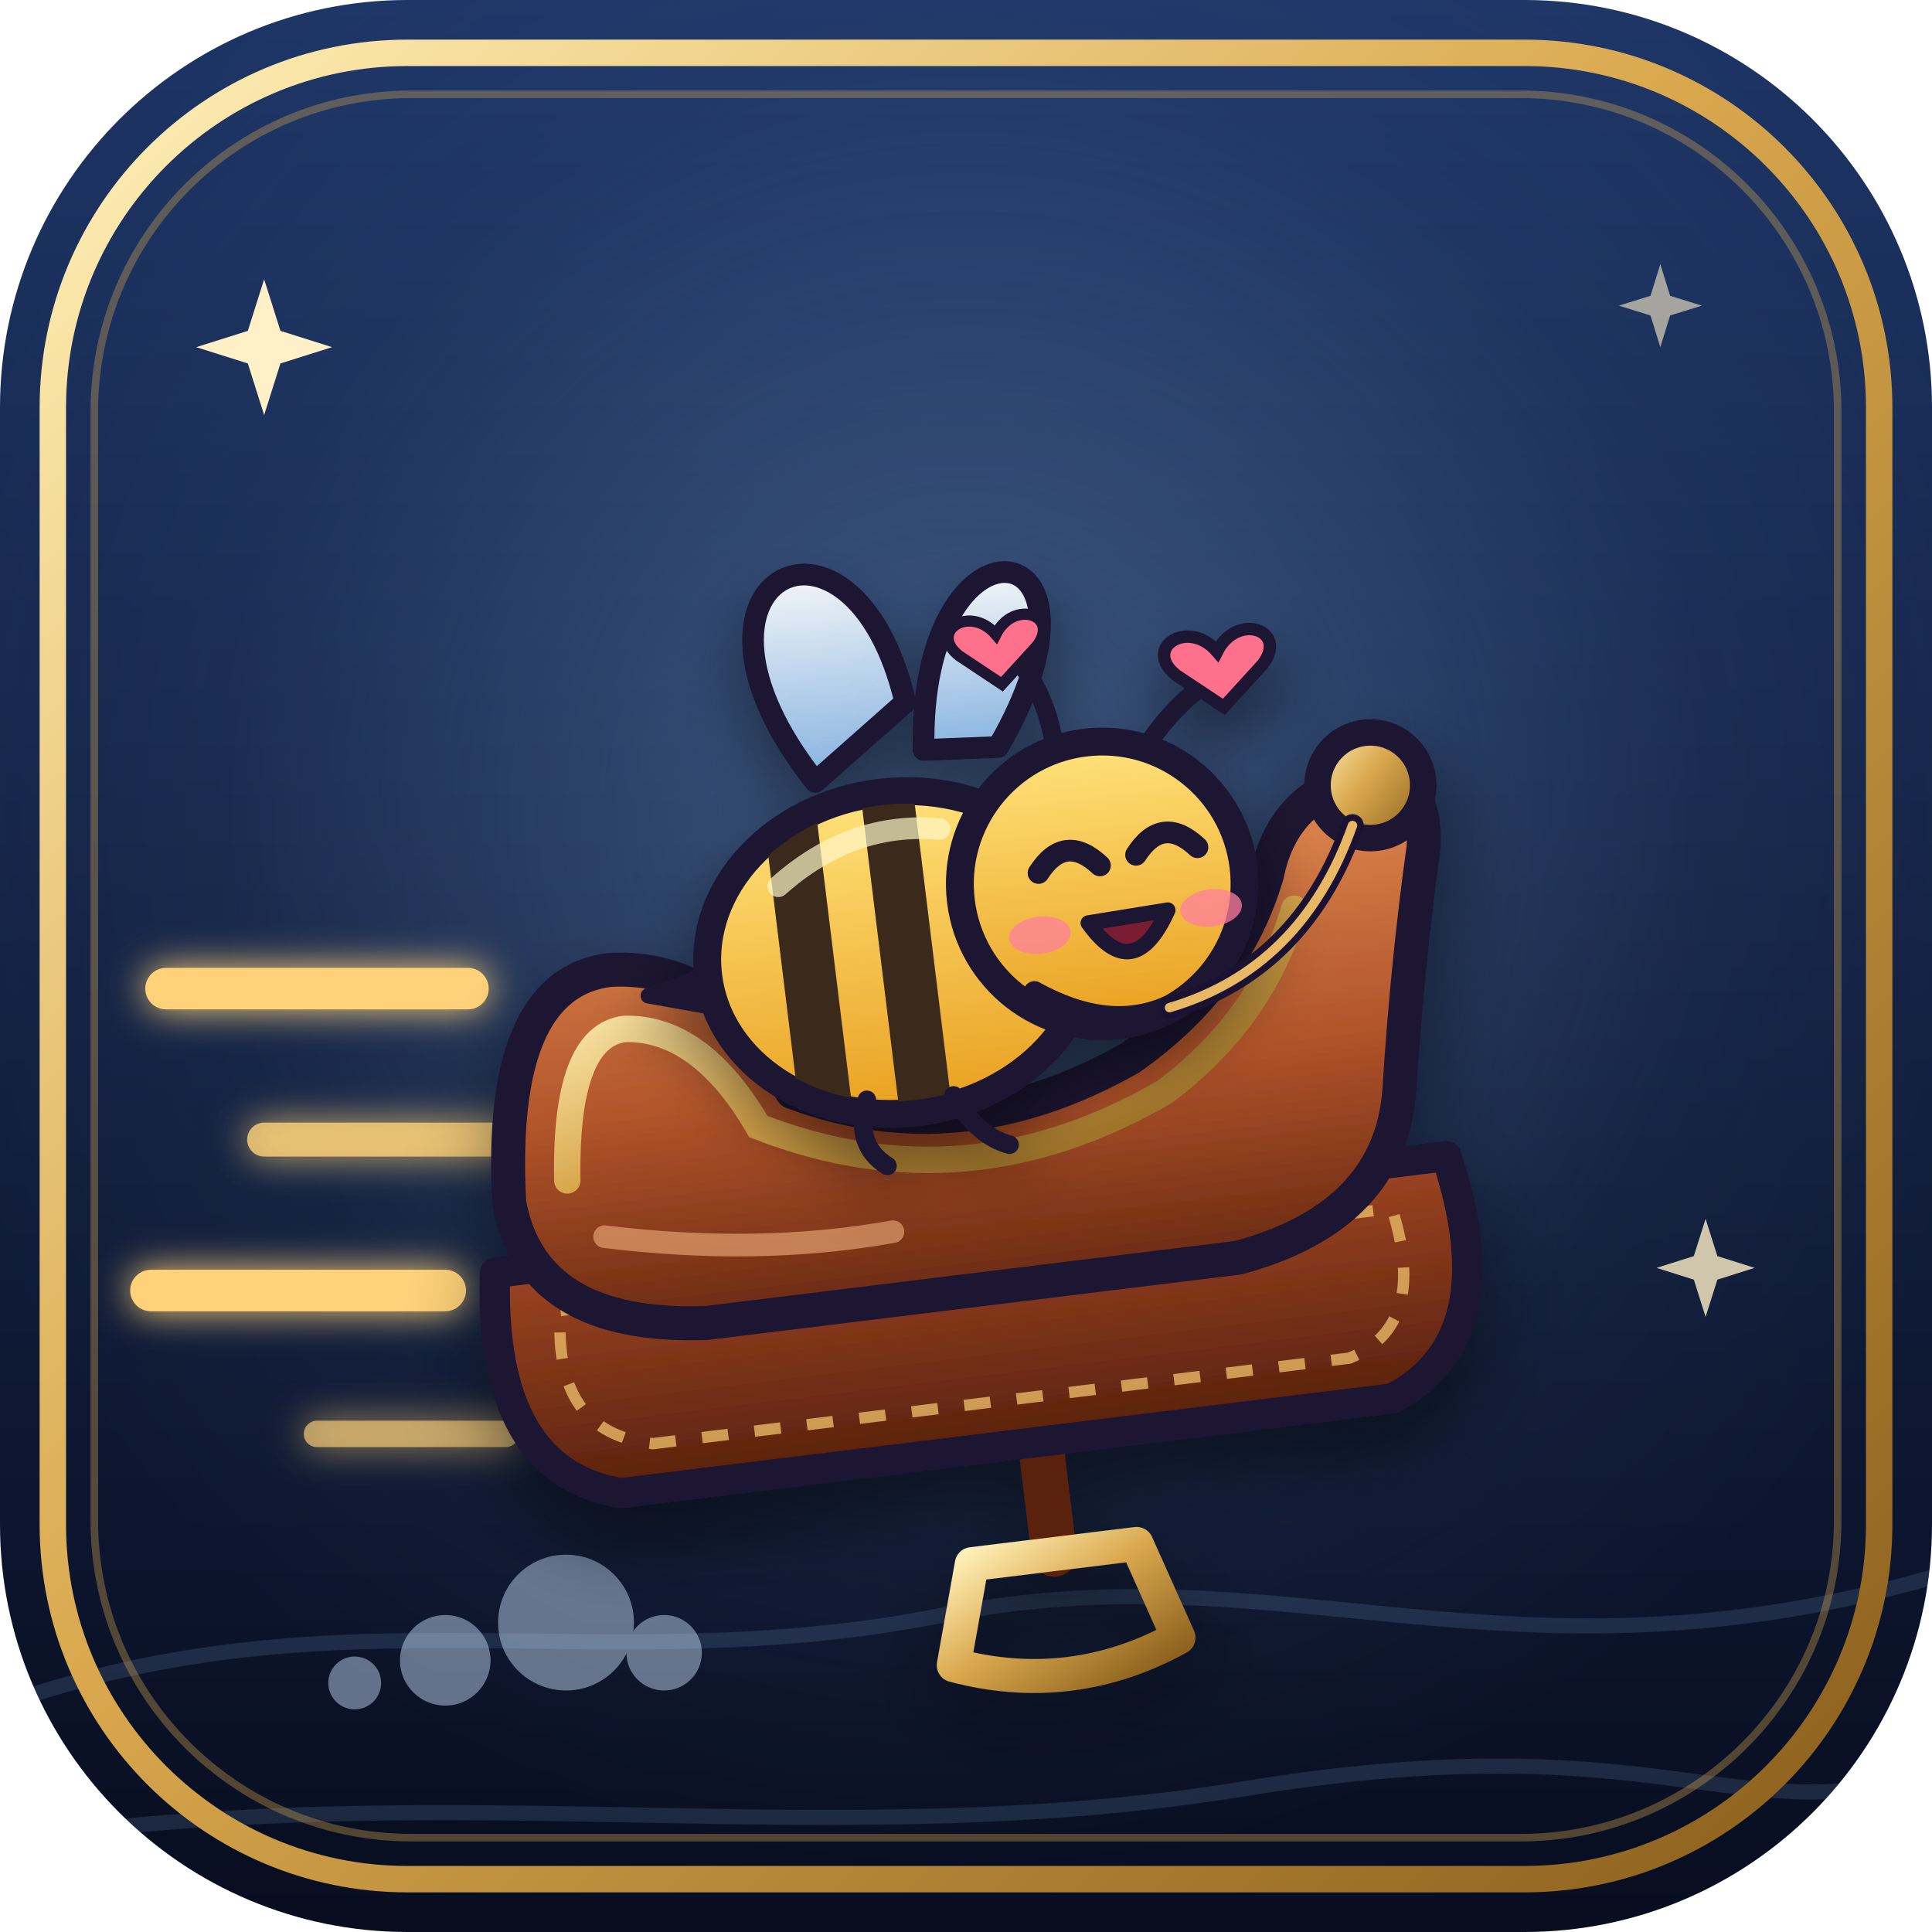
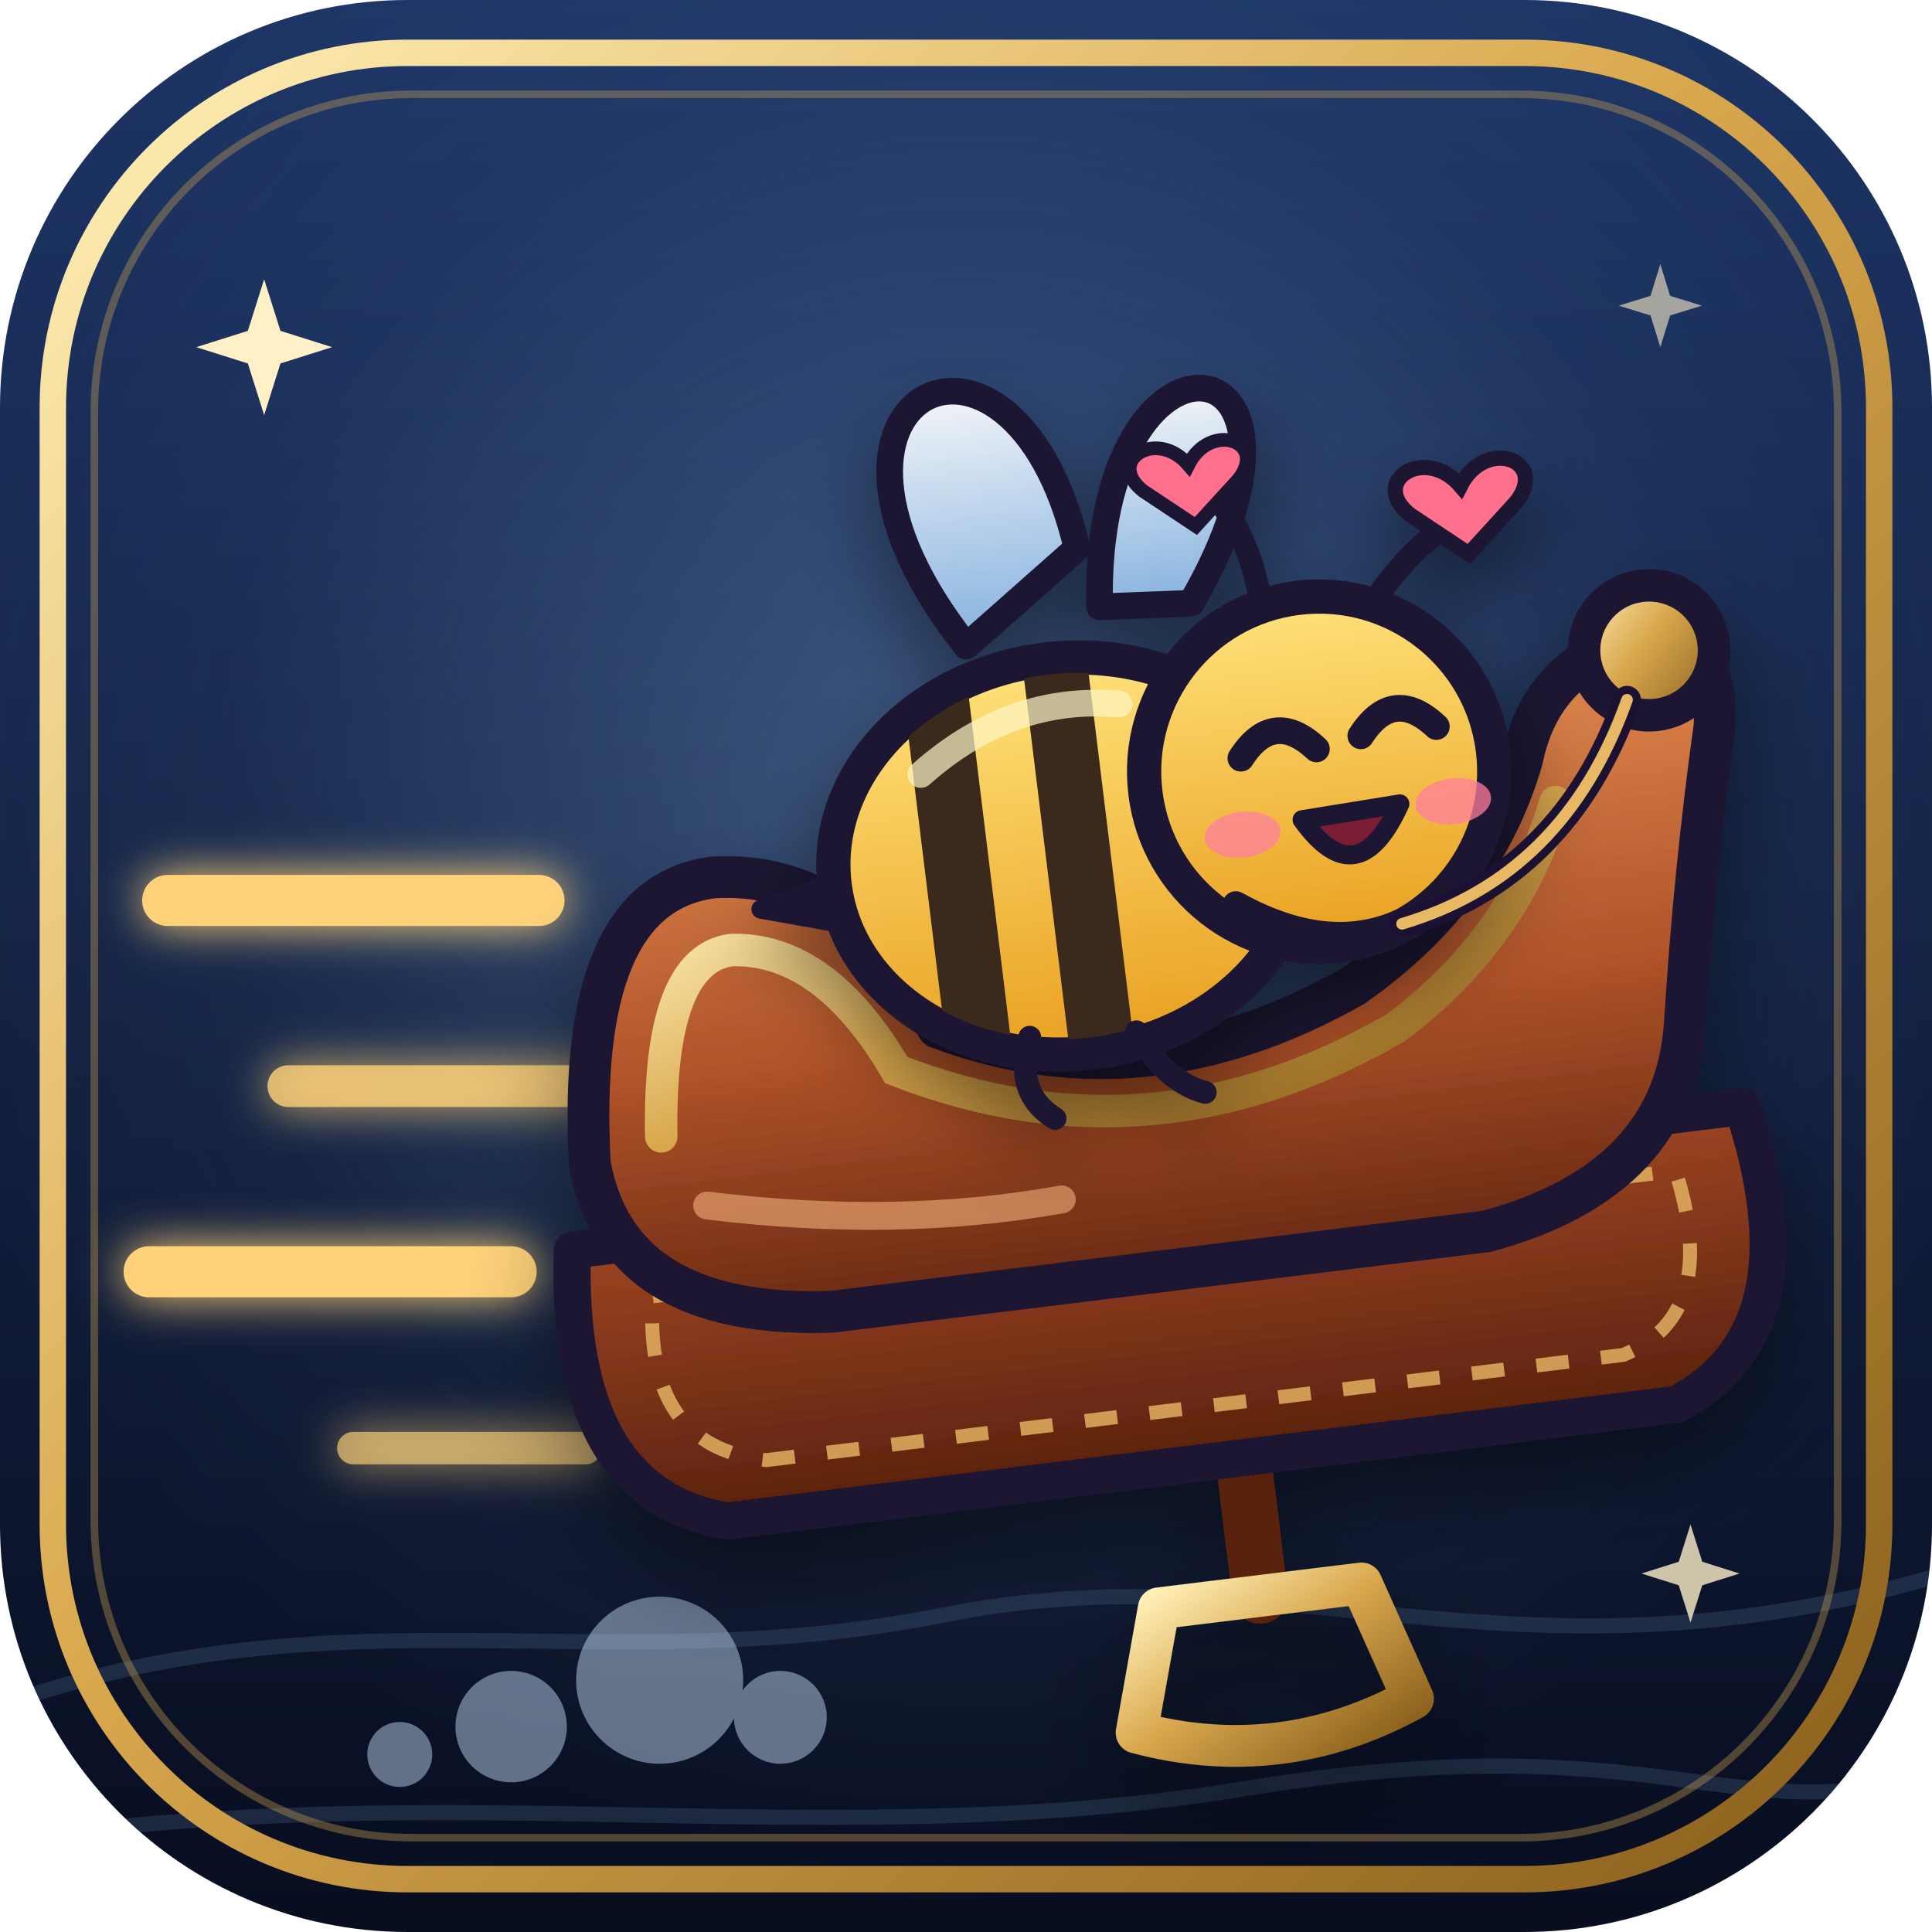
<svg xmlns="http://www.w3.org/2000/svg" width="512" height="512" viewBox="0 0 512 512">
  <defs>
    <linearGradient id="ffbg" x1="0" y1="0" x2="0" y2="1">
      <stop offset="0" stop-color="#1d3566" />
      <stop offset="1" stop-color="#080d1f" />
    </linearGradient>
    <radialGradient id="ffspot" cx="0.5" cy="0.42" r="0.55">
      <stop offset="0" stop-color="#9fd0ff" stop-opacity="0.30" />
      <stop offset="0.7" stop-color="#9fd0ff" stop-opacity="0.04" />
      <stop offset="1" stop-color="#9fd0ff" stop-opacity="0" />
    </radialGradient>
    <linearGradient id="gold" x1="0" y1="0" x2="1" y2="1">
      <stop offset="0" stop-color="#fff0b8" />
      <stop offset="0.45" stop-color="#d9a84e" />
      <stop offset="1" stop-color="#8a5f1c" />
    </linearGradient>
    <linearGradient id="leather" x1="0" y1="0" x2="0" y2="1">
      <stop offset="0" stop-color="#e0894f" />
      <stop offset="0.55" stop-color="#b0532a" />
      <stop offset="1" stop-color="#6b2a12" />
    </linearGradient>
    <linearGradient id="skirt" x1="0" y1="0" x2="0" y2="1">
      <stop offset="0" stop-color="#9c4422" />
      <stop offset="1" stop-color="#5a220e" />
    </linearGradient>
    <linearGradient id="beebody" x1="0" y1="0" x2="0" y2="1">
      <stop offset="0" stop-color="#ffe27a" />
      <stop offset="1" stop-color="#e9a020" />
    </linearGradient>
    <linearGradient id="wing" x1="0" y1="0" x2="0" y2="1">
      <stop offset="0" stop-color="#ffffff" stop-opacity="0.95" />
      <stop offset="1" stop-color="#9fd0ff" stop-opacity="0.75" />
    </linearGradient>
    <filter id="shadow" x="-30%" y="-30%" width="160%" height="160%">
      <feDropShadow dx="0" dy="10" stdDeviation="10" flood-color="#000" flood-opacity="0.45" />
    </filter>
    <filter id="glow2" x="-50%" y="-50%" width="200%" height="200%">
      <feGaussianBlur stdDeviation="5" result="b" />
      <feMerge>
        <feMergeNode in="b" />
        <feMergeNode in="SourceGraphic" />
      </feMerge>
    </filter>
    <clipPath id="round">
      <rect width="512" height="512" rx="108" />
    </clipPath>
    <clipPath id="bodyclip">
      <ellipse cx="-14" cy="18" rx="58" ry="48" />
    </clipPath>
  </defs>
  <g clip-path="url(#round)">
    <rect width="512" height="512" fill="url(#ffbg)" />
    <rect width="512" height="512" fill="url(#ffspot)" />
    <g stroke="#9fd0ff" stroke-opacity="0.13" stroke-width="4" fill="none">
      <path d="M0 452 C90 420 160 446 250 428 S400 450 512 418" />
      <path d="M0 488 C120 470 220 492 330 474 S460 486 512 470" />
    </g>
-     <g filter="url(#glow2)" stroke="#ffd27a" stroke-linecap="round" fill="none">
-       <line x1="44" y1="262" x2="124" y2="262" stroke-width="11" />
-       <line x1="70" y1="302" x2="132" y2="302" stroke-width="9" stroke-opacity="0.8" />
-       <line x1="40" y1="342" x2="118" y2="342" stroke-width="11" />
-       <line x1="84" y1="380" x2="134" y2="380" stroke-width="7" stroke-opacity="0.65" />
-     </g>
-     <g fill="#cfe6ff" opacity="0.45">
-       <circle cx="150" cy="430" r="18" />
-       <circle cx="118" cy="440" r="12" />
-       <circle cx="94" cy="446" r="7" />
-       <circle cx="176" cy="438" r="10" />
-     </g>
-     <g transform="rotate(-7 256 320)">
-       <g filter="url(#shadow)">
-         <path d="M268 380 L268 414" stroke="#5a220e" stroke-width="12" stroke-linecap="round" />
-         <path d="M246 414 L290 414 L298 440 Q268 452 238 440 Z" fill="none" stroke="url(#gold)" stroke-width="9" stroke-linejoin="round" />
-         <path d="M130 322 L384 322 Q394 372 362 384 L156 384 Q122 374 130 322 Z" fill="url(#skirt)" stroke="#1b1233" stroke-width="8" stroke-linejoin="round" />
-         <path d="M146 334 L368 334 Q374 366 352 372 L166 372 Q140 366 146 334 Z" fill="none" stroke="#e8b864" stroke-width="3" stroke-dasharray="7 7" opacity="0.8" />
-         <path d="M136 304 Q140 246 170 246 Q200 248 214 284 Q256 306 304 286 Q334 270 346 242 Q352 224 370 220 Q392 218 388 240 Q380 270 374 302 Q368 336 326 342 L184 342 Q138 338 136 304 Z" fill="url(#leather)" stroke="#1b1233" stroke-width="9" stroke-linejoin="round" />
-         <path d="M152 300 Q156 262 172 262 Q192 264 204 292 Q256 320 312 296 Q340 280 352 252" fill="none" stroke="url(#gold)" stroke-width="7" stroke-linecap="round" />
-         <circle cx="376" cy="222" r="14" fill="url(#gold)" stroke="#1b1233" stroke-width="7" />
-         <path d="M160 316 Q200 326 236 324" stroke="#f3b07c" stroke-width="6" stroke-linecap="round" fill="none" opacity="0.6" />
+     <g transform="translate(256 262) scale(1.23) translate(-216 -281)">
+       <g filter="url(#glow2)" stroke="#ffd27a" stroke-linecap="round" fill="none">
+         <line x1="44" y1="262" x2="124" y2="262" stroke-width="11" />
+         <line x1="70" y1="302" x2="132" y2="302" stroke-width="9" stroke-opacity="0.8" />
+         <line x1="40" y1="342" x2="118" y2="342" stroke-width="11" />
+         <line x1="84" y1="380" x2="134" y2="380" stroke-width="7" stroke-opacity="0.65" />
      </g>
-       <g transform="translate(258 236) scale(0.82)" filter="url(#shadow)">
-         <g stroke="#1b1233" stroke-width="7" stroke-linejoin="round">
-           <path d="M-34 -40 C-78 -112 -10 -136 -2 -62 Z" fill="url(#wing)" />
-           <path d="M2 -46 C10 -126 76 -110 26 -44 Z" fill="url(#wing)" />
+       <g fill="#cfe6ff" opacity="0.45">
+         <circle cx="150" cy="430" r="18" />
+         <circle cx="118" cy="440" r="12" />
+         <circle cx="94" cy="446" r="7" />
+         <circle cx="176" cy="438" r="10" />
+       </g>
+       <g transform="rotate(-7 256 320)">
+         <g filter="url(#shadow)">
+           <path d="M268 380 L268 414" stroke="#5a220e" stroke-width="12" stroke-linecap="round" />
+           <path d="M246 414 L290 414 L298 440 Q268 452 238 440 Z" fill="none" stroke="url(#gold)" stroke-width="9" stroke-linejoin="round" />
+           <path d="M130 322 L384 322 Q394 372 362 384 L156 384 Q122 374 130 322 Z" fill="url(#skirt)" stroke="#1b1233" stroke-width="8" stroke-linejoin="round" />
+           <path d="M146 334 L368 334 Q374 366 352 372 L166 372 Q140 366 146 334 Z" fill="none" stroke="#e8b864" stroke-width="3" stroke-dasharray="7 7" opacity="0.8" />
+           <path d="M136 304 Q140 246 170 246 Q200 248 214 284 Q256 306 304 286 Q334 270 346 242 Q352 224 370 220 Q392 218 388 240 Q380 270 374 302 Q368 336 326 342 L184 342 Q138 338 136 304 Z" fill="url(#leather)" stroke="#1b1233" stroke-width="9" stroke-linejoin="round" />
+           <path d="M152 300 Q156 262 172 262 Q192 264 204 292 Q256 320 312 296 Q340 280 352 252" fill="none" stroke="url(#gold)" stroke-width="7" stroke-linecap="round" />
+           <circle cx="376" cy="222" r="14" fill="url(#gold)" stroke="#1b1233" stroke-width="7" />
+           <path d="M160 316 Q200 326 236 324" stroke="#f3b07c" stroke-width="6" stroke-linecap="round" fill="none" opacity="0.6" />
        </g>
-         <path d="M-70 16 L-96 22 L-70 30 Z" fill="#1b1233" stroke="#1b1233" stroke-width="5" stroke-linejoin="round" />
-         <ellipse cx="-14" cy="18" rx="62" ry="52" fill="url(#beebody)" stroke="#1b1233" stroke-width="9" />
-         <g clip-path="url(#bodyclip)" fill="#3a2a1a">
-           <rect x="-52" y="-40" width="17" height="120" rx="8" />
-           <rect x="-20" y="-40" width="17" height="120" rx="8" />
+         <g transform="translate(258 236) scale(0.82)" filter="url(#shadow)">
+           <g stroke="#1b1233" stroke-width="7" stroke-linejoin="round">
+             <path d="M-34 -40 C-78 -112 -10 -136 -2 -62 Z" fill="url(#wing)" />
+             <path d="M2 -46 C10 -126 76 -110 26 -44 Z" fill="url(#wing)" />
+           </g>
+           <path d="M-70 16 L-96 22 L-70 30 Z" fill="#1b1233" stroke="#1b1233" stroke-width="5" stroke-linejoin="round" />
+           <ellipse cx="-14" cy="18" rx="62" ry="52" fill="url(#beebody)" stroke="#1b1233" stroke-width="9" />
+           <g clip-path="url(#bodyclip)" fill="#3a2a1a">
+             <rect x="-52" y="-40" width="17" height="120" rx="8" />
+             <rect x="-20" y="-40" width="17" height="120" rx="8" />
+           </g>
+           <path d="M-50 -8 Q-24 -26 4 -20" stroke="#fff6c8" stroke-width="7" stroke-linecap="round" fill="none" opacity="0.7" />
+           <g stroke="#1b1233" stroke-width="6" stroke-linecap="round" fill="none">
+             <path d="M-30 64 Q-36 78 -26 86" />
+             <path d="M-2 66 Q4 80 14 84" />
+           </g>
+           <g stroke="#1b1233" stroke-width="6" stroke-linecap="round" fill="none">
+             <path d="M44 -32 Q46 -62 30 -78" />
+             <path d="M64 -26 Q82 -52 100 -58" />
+           </g>
+           <path d="M30 -72 C22 -84 6 -76 16 -66 L30 -54 L44 -66 C54 -76 38 -84 30 -72 Z" fill="#ff6f8c" stroke="#1b1233" stroke-width="4" transform="translate(0 -10) scale(0.9) translate(3 -6)" />
+           <path d="M100 -52 C92 -64 76 -56 86 -46 L100 -34 L114 -46 C124 -56 108 -64 100 -52 Z" fill="#ff6f8c" stroke="#1b1233" stroke-width="4" transform="translate(0 -14)" />
+           <circle cx="54" cy="4" r="46" fill="url(#beebody)" stroke="#1b1233" stroke-width="9" />
+           <path d="M34 -2 Q44 -14 54 -2" stroke="#1b1233" stroke-width="7" stroke-linecap="round" fill="none" />
+           <path d="M66 -4 Q76 -16 86 -4" stroke="#1b1233" stroke-width="7" stroke-linecap="round" fill="none" />
+           <ellipse cx="32" cy="18" rx="10" ry="6" fill="#ff7f9e" opacity="0.75" />
+           <ellipse cx="88" cy="16" rx="10" ry="6" fill="#ff7f9e" opacity="0.75" />
+           <path d="M48 16 Q60 38 74 15 Z" fill="#7a1f33" stroke="#1b1233" stroke-width="5" stroke-linejoin="round" />
+           <path d="M28 36 Q50 52 70 46" stroke="#1b1233" stroke-width="7" stroke-linecap="round" fill="none" />
        </g>
-         <path d="M-50 -8 Q-24 -26 4 -20" stroke="#fff6c8" stroke-width="7" stroke-linecap="round" fill="none" opacity="0.7" />
-         <g stroke="#1b1233" stroke-width="6" stroke-linecap="round" fill="none">
-           <path d="M-30 64 Q-36 78 -26 86" />
-           <path d="M-2 66 Q4 80 14 84" />
-         </g>
-         <g stroke="#1b1233" stroke-width="6" stroke-linecap="round" fill="none">
-           <path d="M44 -32 Q46 -62 30 -78" />
-           <path d="M64 -26 Q82 -52 100 -58" />
-         </g>
-         <path d="M30 -72 C22 -84 6 -76 16 -66 L30 -54 L44 -66 C54 -76 38 -84 30 -72 Z" fill="#ff6f8c" stroke="#1b1233" stroke-width="4" transform="translate(0 -10) scale(0.9) translate(3 -6)" />
-         <path d="M100 -52 C92 -64 76 -56 86 -46 L100 -34 L114 -46 C124 -56 108 -64 100 -52 Z" fill="#ff6f8c" stroke="#1b1233" stroke-width="4" transform="translate(0 -14)" />
-         <circle cx="54" cy="4" r="46" fill="url(#beebody)" stroke="#1b1233" stroke-width="9" />
-         <path d="M34 -2 Q44 -14 54 -2" stroke="#1b1233" stroke-width="7" stroke-linecap="round" fill="none" />
-         <path d="M66 -4 Q76 -16 86 -4" stroke="#1b1233" stroke-width="7" stroke-linecap="round" fill="none" />
-         <ellipse cx="32" cy="18" rx="10" ry="6" fill="#ff7f9e" opacity="0.75" />
-         <ellipse cx="88" cy="16" rx="10" ry="6" fill="#ff7f9e" opacity="0.75" />
-         <path d="M48 16 Q60 38 74 15 Z" fill="#7a1f33" stroke="#1b1233" stroke-width="5" stroke-linejoin="round" />
-         <path d="M28 36 Q50 52 70 46" stroke="#1b1233" stroke-width="7" stroke-linecap="round" fill="none" />
+         <path d="M316 274 Q352 268 370 232" stroke="#1b1233" stroke-width="6" stroke-linecap="round" fill="none" />
+         <path d="M316 274 Q352 268 370 232" stroke="#e8b864" stroke-width="2.5" stroke-linecap="round" fill="none" />
      </g>
-       <path d="M316 274 Q352 268 370 232" stroke="#1b1233" stroke-width="6" stroke-linecap="round" fill="none" />
-       <path d="M316 274 Q352 268 370 232" stroke="#e8b864" stroke-width="2.5" stroke-linecap="round" fill="none" />
    </g>
    <path d="M70 74 L74.32 87.68 L88 92 L74.32 96.32 L70 110 L65.68 96.32 L52 92 L65.68 87.68 Z" fill="#fff0c8" />
-     <path d="M452 323 L455.12 332.88 L465 336 L455.12 339.12 L452 349 L448.88 339.12 L439 336 L448.88 332.88 Z" fill="#fff0c8" opacity="0.8" />
+     <path d="M448 404 L451.12 413.88 L461 417 L451.12 420.12 L448 430 L444.88 420.12 L435 417 L444.88 413.88 Z" fill="#fff0c8" opacity="0.8" />
    <path d="M440 70 L442.6 78.4 L451 81 L442.6 83.6 L440 92 L437.4 83.6 L429 81 L437.4 78.4 Z" fill="#fff0c8" opacity="0.6" />
    <rect x="14" y="14" width="484" height="484" rx="94" fill="none" stroke="url(#gold)" stroke-width="7" />
    <rect x="25" y="25" width="462" height="462" rx="84" fill="none" stroke="#d9a84e" stroke-opacity="0.35" stroke-width="2" />
  </g>
</svg>
